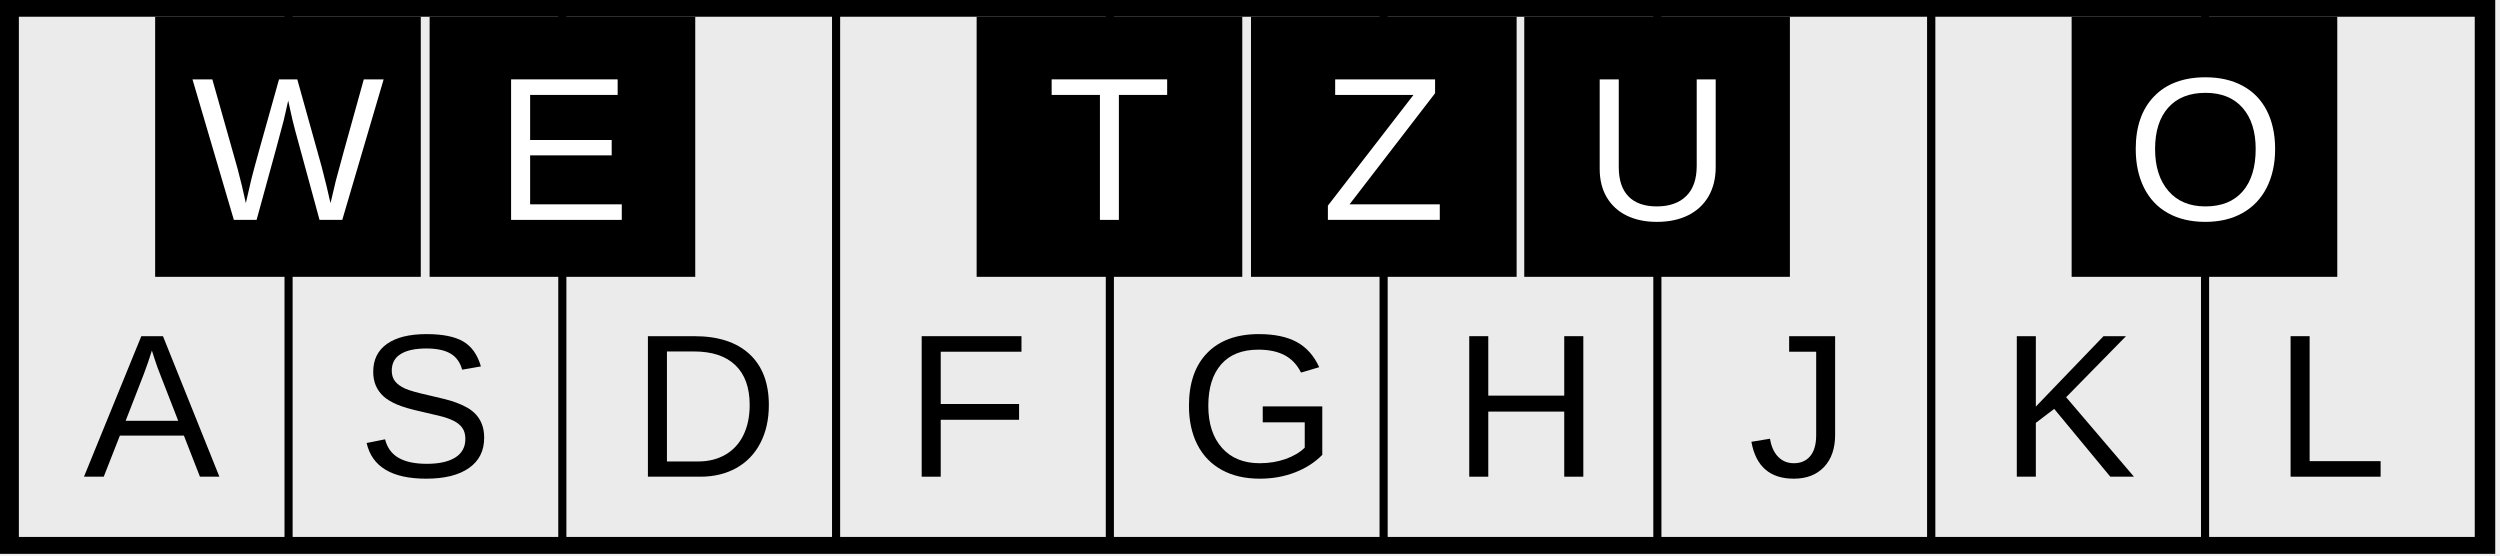
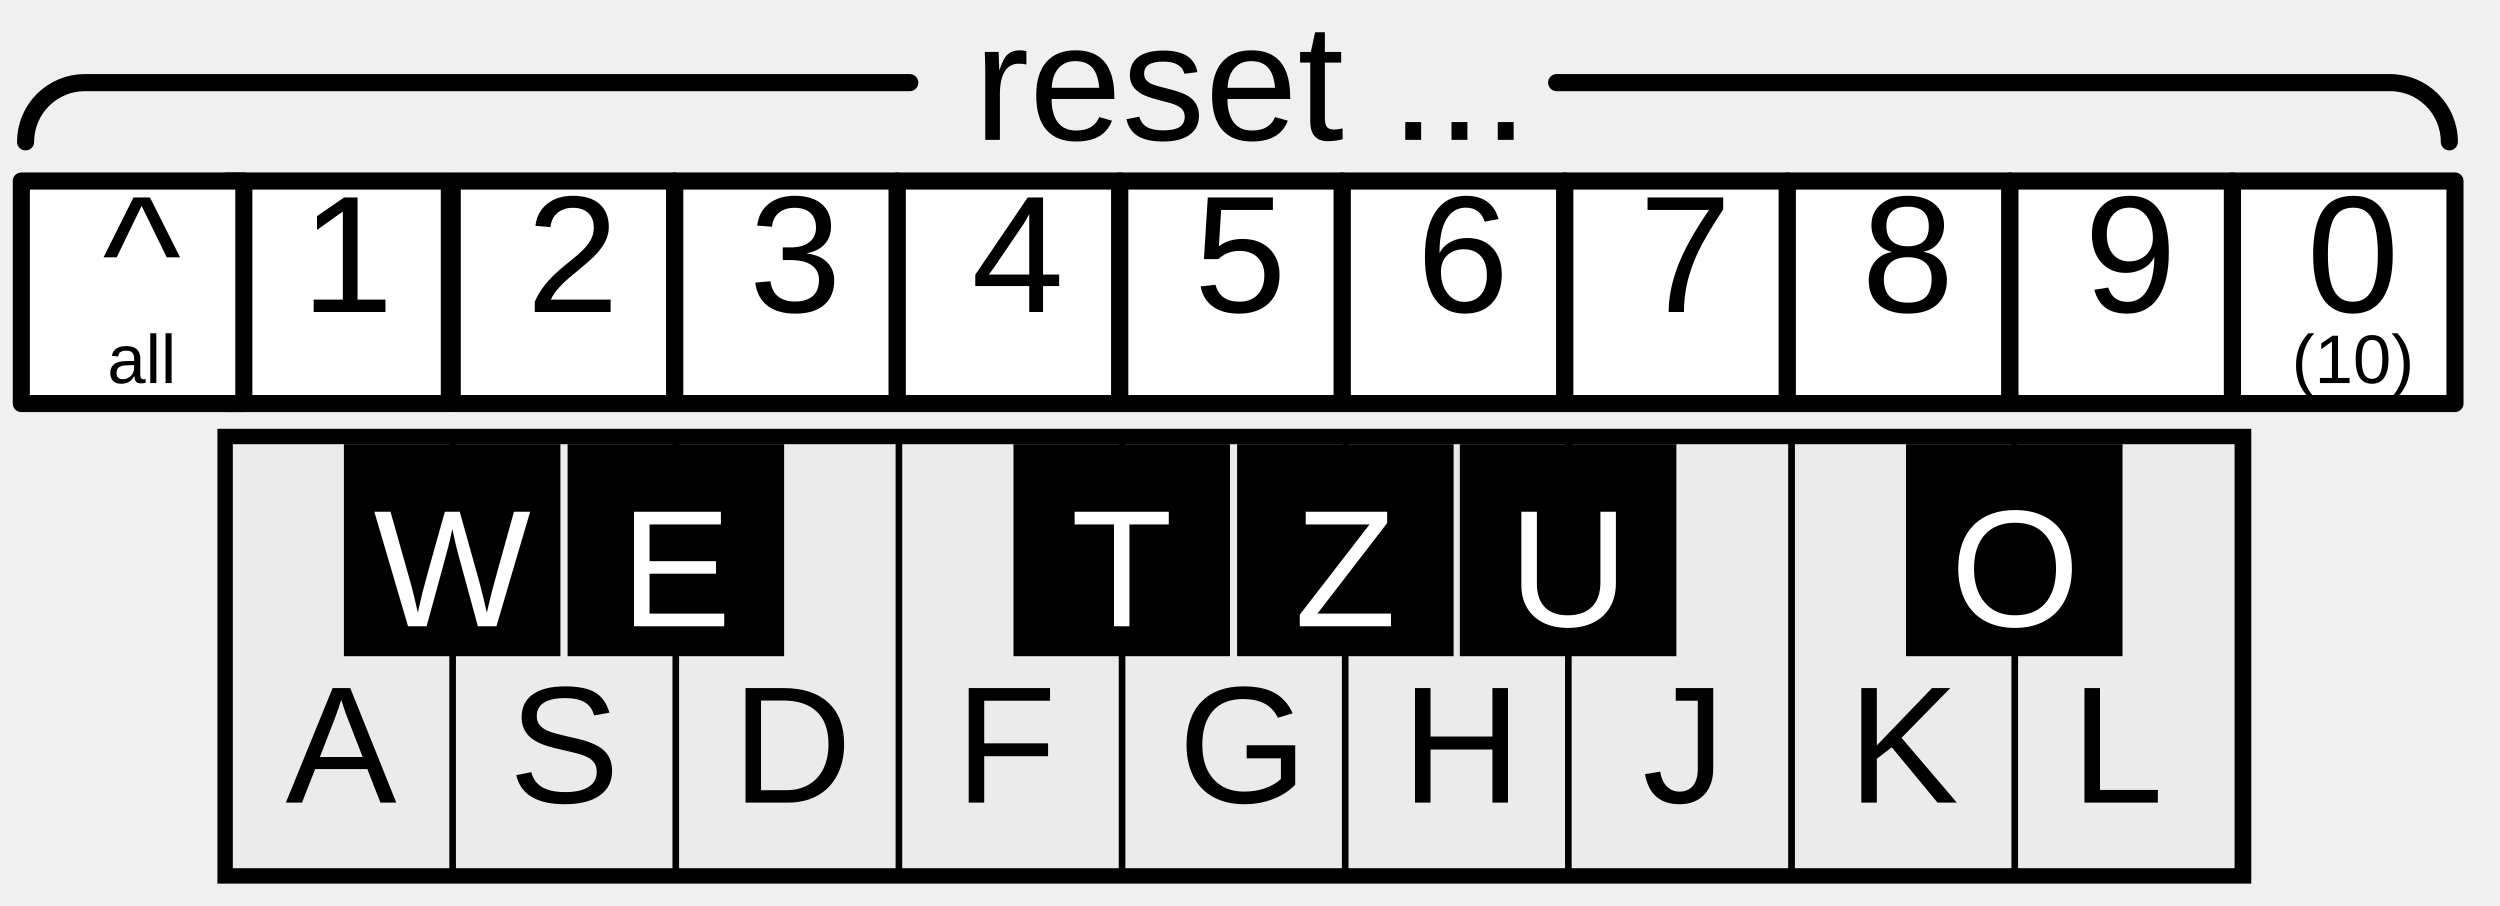
- <svg xmlns="http://www.w3.org/2000/svg" width="100%" height="100%" viewBox="0 0 864 192" version="1.1" xml:space="preserve" style="fill-rule:evenodd;clip-rule:evenodd;stroke-linejoin:round;stroke-miterlimit:2;">
-   <rect id="Artboard2" x="0" y="0" width="863.049" height="191.409" style="fill:none;" />
-   <clipPath id="_clip1">
-     <rect x="0" y="0" width="863.049" height="191.409" />
-   </clipPath>
-   <g clip-path="url(#_clip1)">
-     <rect x="-0.007" y="-0.746" width="862.359" height="192.837" />
-     <rect x="6.521" y="5.783" width="91.803" height="179.781" style="fill:rgb(235,235,235);" />
-     <rect x="668.858" y="5.783" width="91.803" height="179.781" style="fill:rgb(235,235,235);" />
-     <rect x="101.133" y="5.783" width="91.803" height="179.781" style="fill:rgb(235,235,235);" />
-     <rect x="763.469" y="5.783" width="91.803" height="179.781" style="fill:rgb(235,235,235);" />
-     <rect x="53.62" y="5.783" width="91.803" height="89.89" />
-     <rect x="715.957" y="5.783" width="91.803" height="89.89" />
-     <rect x="195.745" y="5.783" width="91.803" height="179.781" style="fill:rgb(235,235,235);" />
-     <rect x="290.357" y="5.783" width="91.803" height="179.781" style="fill:rgb(235,235,235);" />
-     <rect x="384.968" y="5.783" width="91.803" height="179.781" style="fill:rgb(235,235,235);" />
-     <rect x="479.58" y="5.783" width="91.803" height="179.781" style="fill:rgb(235,235,235);" />
-     <rect x="574.192" y="5.783" width="91.803" height="179.781" style="fill:rgb(235,235,235);" />
-     <rect x="148.474" y="5.783" width="91.803" height="89.89" />
-     <rect x="337.527" y="5.783" width="91.803" height="89.89" />
-     <rect x="432.341" y="5.783" width="91.803" height="89.89" />
-     <rect x="526.785" y="5.783" width="91.803" height="89.89" />
-     <text x="28.882px" y="164.745px" style="font-family:'ArialMT', 'Arial', sans-serif;font-size:70.585px;">A</text>
-     <text x="66.211px" y="75.991px" style="font-family:'ArialMT', 'Arial', sans-serif;font-size:70.585px;fill:white;">W</text>
-     <text x="170.836px" y="75.991px" style="font-family:'ArialMT', 'Arial', sans-serif;font-size:70.585px;fill:white;">E</text>
-     <text x="361.87px" y="75.991px" style="font-family:'ArialMT', 'Arial', sans-serif;font-size:70.585px;fill:white;">T</text>
-     <text x="456.684px" y="75.991px" style="font-family:'ArialMT', 'Arial', sans-serif;font-size:70.585px;fill:white;">Z</text>
-     <text x="547.414px" y="75.991px" style="font-family:'ArialMT', 'Arial', sans-serif;font-size:70.585px;fill:white;">U</text>
-     <text x="734.767px" y="75.991px" style="font-family:'ArialMT', 'Arial', sans-serif;font-size:70.585px;fill:white;">O</text>
-     <text x="123.501px" y="164.745px" style="font-family:'ArialMT', 'Arial', sans-serif;font-size:70.585px;">S</text>
-     <text x="218.12px" y="164.745px" style="font-family:'ArialMT', 'Arial', sans-serif;font-size:70.585px;">D</text>
-     <text x="312.738px" y="164.745px" style="font-family:'ArialMT', 'Arial', sans-serif;font-size:70.585px;">F</text>
-     <text x="407.357px" y="164.745px" style="font-family:'ArialMT', 'Arial', sans-serif;font-size:70.585px;">G</text>
-     <text x="501.975px" y="164.745px" style="font-family:'ArialMT', 'Arial', sans-serif;font-size:70.585px;">H</text>
-     <text x="604.173px" y="164.745px" style="font-family:'ArialMT', 'Arial', sans-serif;font-size:70.585px;">J</text>
-     <text x="691.212px" y="164.745px" style="font-family:'ArialMT', 'Arial', sans-serif;font-size:70.585px;">K</text>
-     <text x="785.831px" y="164.745px" style="font-family:'ArialMT', 'Arial', sans-serif;font-size:70.585px;">L</text>
+ <svg xmlns="http://www.w3.org/2000/svg" width="100%" height="100%" viewBox="0 0 1060 384" version="1.1" xml:space="preserve" style="fill-rule:evenodd;clip-rule:evenodd;stroke-linecap:round;stroke-linejoin:round;stroke-miterlimit:1.5;">
+   <rect id="Artboard2" x="0" y="0" width="1059.54" height="383.07" style="fill:none;" />
+   <rect x="96.168" y="76.755" width="94.347" height="94.347" style="fill:white;stroke:black;stroke-width:7.25px;" />
+   <rect x="9.038" y="76.755" width="94.347" height="94.347" style="fill:white;stroke:black;stroke-width:7.25px;" />
+   <rect x="191.747" y="76.755" width="94.347" height="94.347" style="fill:white;stroke:black;stroke-width:7.25px;" />
+   <rect x="286.094" y="76.755" width="94.347" height="94.347" style="fill:white;stroke:black;stroke-width:7.25px;" />
+   <rect x="380.441" y="76.755" width="94.347" height="94.347" style="fill:white;stroke:black;stroke-width:7.25px;" />
+   <rect x="474.788" y="76.755" width="94.347" height="94.347" style="fill:white;stroke:black;stroke-width:7.25px;" />
+   <rect x="569.134" y="76.755" width="94.347" height="94.347" style="fill:white;stroke:black;stroke-width:7.25px;" />
+   <rect x="663.481" y="76.755" width="94.347" height="94.347" style="fill:white;stroke:black;stroke-width:7.25px;" />
+   <rect x="757.828" y="76.755" width="94.347" height="94.347" style="fill:white;stroke:black;stroke-width:7.25px;" />
+   <rect x="852.216" y="76.755" width="94.347" height="94.347" style="fill:white;stroke:black;stroke-width:7.25px;" />
+   <rect x="946.563" y="76.755" width="94.347" height="94.347" style="fill:white;stroke:black;stroke-width:7.25px;" />
+   <rect x="92.183" y="181.809" width="862.359" height="192.837" />
+   <rect x="98.712" y="188.338" width="91.803" height="179.781" style="fill:rgb(235,235,235);" />
+   <rect x="761.048" y="188.338" width="91.803" height="179.781" style="fill:rgb(235,235,235);" />
+   <rect x="193.323" y="188.338" width="91.803" height="179.781" style="fill:rgb(235,235,235);" />
+   <rect x="855.66" y="188.338" width="91.803" height="179.781" style="fill:rgb(235,235,235);" />
+   <rect x="145.811" y="188.338" width="91.803" height="89.89" />
+   <rect x="808.148" y="188.338" width="91.803" height="89.89" />
+   <rect x="287.935" y="188.338" width="91.803" height="179.781" style="fill:rgb(235,235,235);" />
+   <rect x="382.547" y="188.338" width="91.803" height="179.781" style="fill:rgb(235,235,235);" />
+   <rect x="477.159" y="188.338" width="91.803" height="179.781" style="fill:rgb(235,235,235);" />
+   <rect x="571.771" y="188.338" width="91.803" height="179.781" style="fill:rgb(235,235,235);" />
+   <rect x="666.383" y="188.338" width="91.803" height="179.781" style="fill:rgb(235,235,235);" />
+   <rect x="240.665" y="188.338" width="91.803" height="89.89" />
+   <rect x="429.717" y="188.338" width="91.803" height="89.89" />
+   <rect x="524.531" y="188.338" width="91.803" height="89.89" />
+   <rect x="618.976" y="188.338" width="91.803" height="89.89" />
+   <text x="121.073px" y="340.3px" style="font-family:'ArialMT', 'Arial', sans-serif;font-size:70.585px;">A</text>
+   <text x="127.621px" y="132.295px" style="font-family:'ArialMT', 'Arial', sans-serif;font-size:70.585px;">1</text>
+   <text x="412.864px" y="59.313px" style="font-family:'ArialMT', 'Arial', sans-serif;font-size:70.585px;">reset ...</text>
+   <g transform="matrix(1.41171,0,0,1.41171,-673.471,-10027.3)">
+     <text x="507.917px" y="7196.66px" style="font-family:'ArialMT', 'Arial', sans-serif;font-size:50px;">^</text>
+     <text x="509.313px" y="7218px" style="font-family:'ArialMT', 'Arial', sans-serif;font-size:20.661px;">all</text>
  </g>
+   <text x="223.201px" y="132.295px" style="font-family:'ArialMT', 'Arial', sans-serif;font-size:70.585px;">2</text>
+   <text x="317.548px" y="132.295px" style="font-family:'ArialMT', 'Arial', sans-serif;font-size:70.585px;">3</text>
+   <text x="411.895px" y="132.295px" style="font-family:'ArialMT', 'Arial', sans-serif;font-size:70.585px;">4</text>
+   <text x="506.242px" y="132.295px" style="font-family:'ArialMT', 'Arial', sans-serif;font-size:70.585px;">5</text>
+   <text x="600.588px" y="132.295px" style="font-family:'ArialMT', 'Arial', sans-serif;font-size:70.585px;">6</text>
+   <text x="694.935px" y="132.295px" style="font-family:'ArialMT', 'Arial', sans-serif;font-size:70.585px;">7</text>
+   <text x="789.282px" y="132.295px" style="font-family:'ArialMT', 'Arial', sans-serif;font-size:70.585px;">8</text>
+   <text x="883.67px" y="132.295px" style="font-family:'ArialMT', 'Arial', sans-serif;font-size:70.585px;">9</text>
+   <text x="158.401px" y="265.546px" style="font-family:'ArialMT', 'Arial', sans-serif;font-size:70.585px;fill:white;">W</text>
+   <text x="263.026px" y="265.546px" style="font-family:'ArialMT', 'Arial', sans-serif;font-size:70.585px;fill:white;">E</text>
+   <text x="454.061px" y="265.546px" style="font-family:'ArialMT', 'Arial', sans-serif;font-size:70.585px;fill:white;">T</text>
+   <text x="548.874px" y="265.546px" style="font-family:'ArialMT', 'Arial', sans-serif;font-size:70.585px;fill:white;">Z</text>
+   <text x="639.604px" y="265.546px" style="font-family:'ArialMT', 'Arial', sans-serif;font-size:70.585px;fill:white;">U</text>
+   <text x="826.958px" y="265.546px" style="font-family:'ArialMT', 'Arial', sans-serif;font-size:70.585px;fill:white;">O</text>
+   <text x="215.692px" y="340.3px" style="font-family:'ArialMT', 'Arial', sans-serif;font-size:70.585px;">S</text>
+   <text x="310.31px" y="340.3px" style="font-family:'ArialMT', 'Arial', sans-serif;font-size:70.585px;">D</text>
+   <text x="404.929px" y="340.3px" style="font-family:'ArialMT', 'Arial', sans-serif;font-size:70.585px;">F</text>
+   <text x="499.547px" y="340.3px" style="font-family:'ArialMT', 'Arial', sans-serif;font-size:70.585px;">G</text>
+   <text x="594.166px" y="340.3px" style="font-family:'ArialMT', 'Arial', sans-serif;font-size:70.585px;">H</text>
+   <text x="696.364px" y="340.3px" style="font-family:'ArialMT', 'Arial', sans-serif;font-size:70.585px;">J</text>
+   <text x="783.403px" y="340.3px" style="font-family:'ArialMT', 'Arial', sans-serif;font-size:70.585px;">K</text>
+   <text x="878.022px" y="340.3px" style="font-family:'ArialMT', 'Arial', sans-serif;font-size:70.585px;">L</text>
+   <g transform="matrix(1.41171,0,0,1.41171,264.053,-10027.3)">
+     <text x="505.744px" y="7196.66px" style="font-family:'ArialMT', 'Arial', sans-serif;font-size:50px;">0</text>
+     <text x="501.278px" y="7218px" style="font-family:'ArialMT', 'Arial', sans-serif;font-size:20.661px;">(10)</text>
+   </g>
+   <path d="M660.015,35.032L1013.41,35.032C1027.28,35.032 1038.52,46.273 1038.52,60.14L1038.52,60.14" style="fill:none;stroke:black;stroke-width:7.25px;" />
+   <path d="M385.742,35.032L35.949,35.032C29.29,35.032 22.903,37.677 18.195,42.386C13.486,47.094 10.841,53.481 10.841,60.14C10.841,60.14 10.841,60.14 10.841,60.14" style="fill:none;stroke:black;stroke-width:7.25px;" />
</svg>
